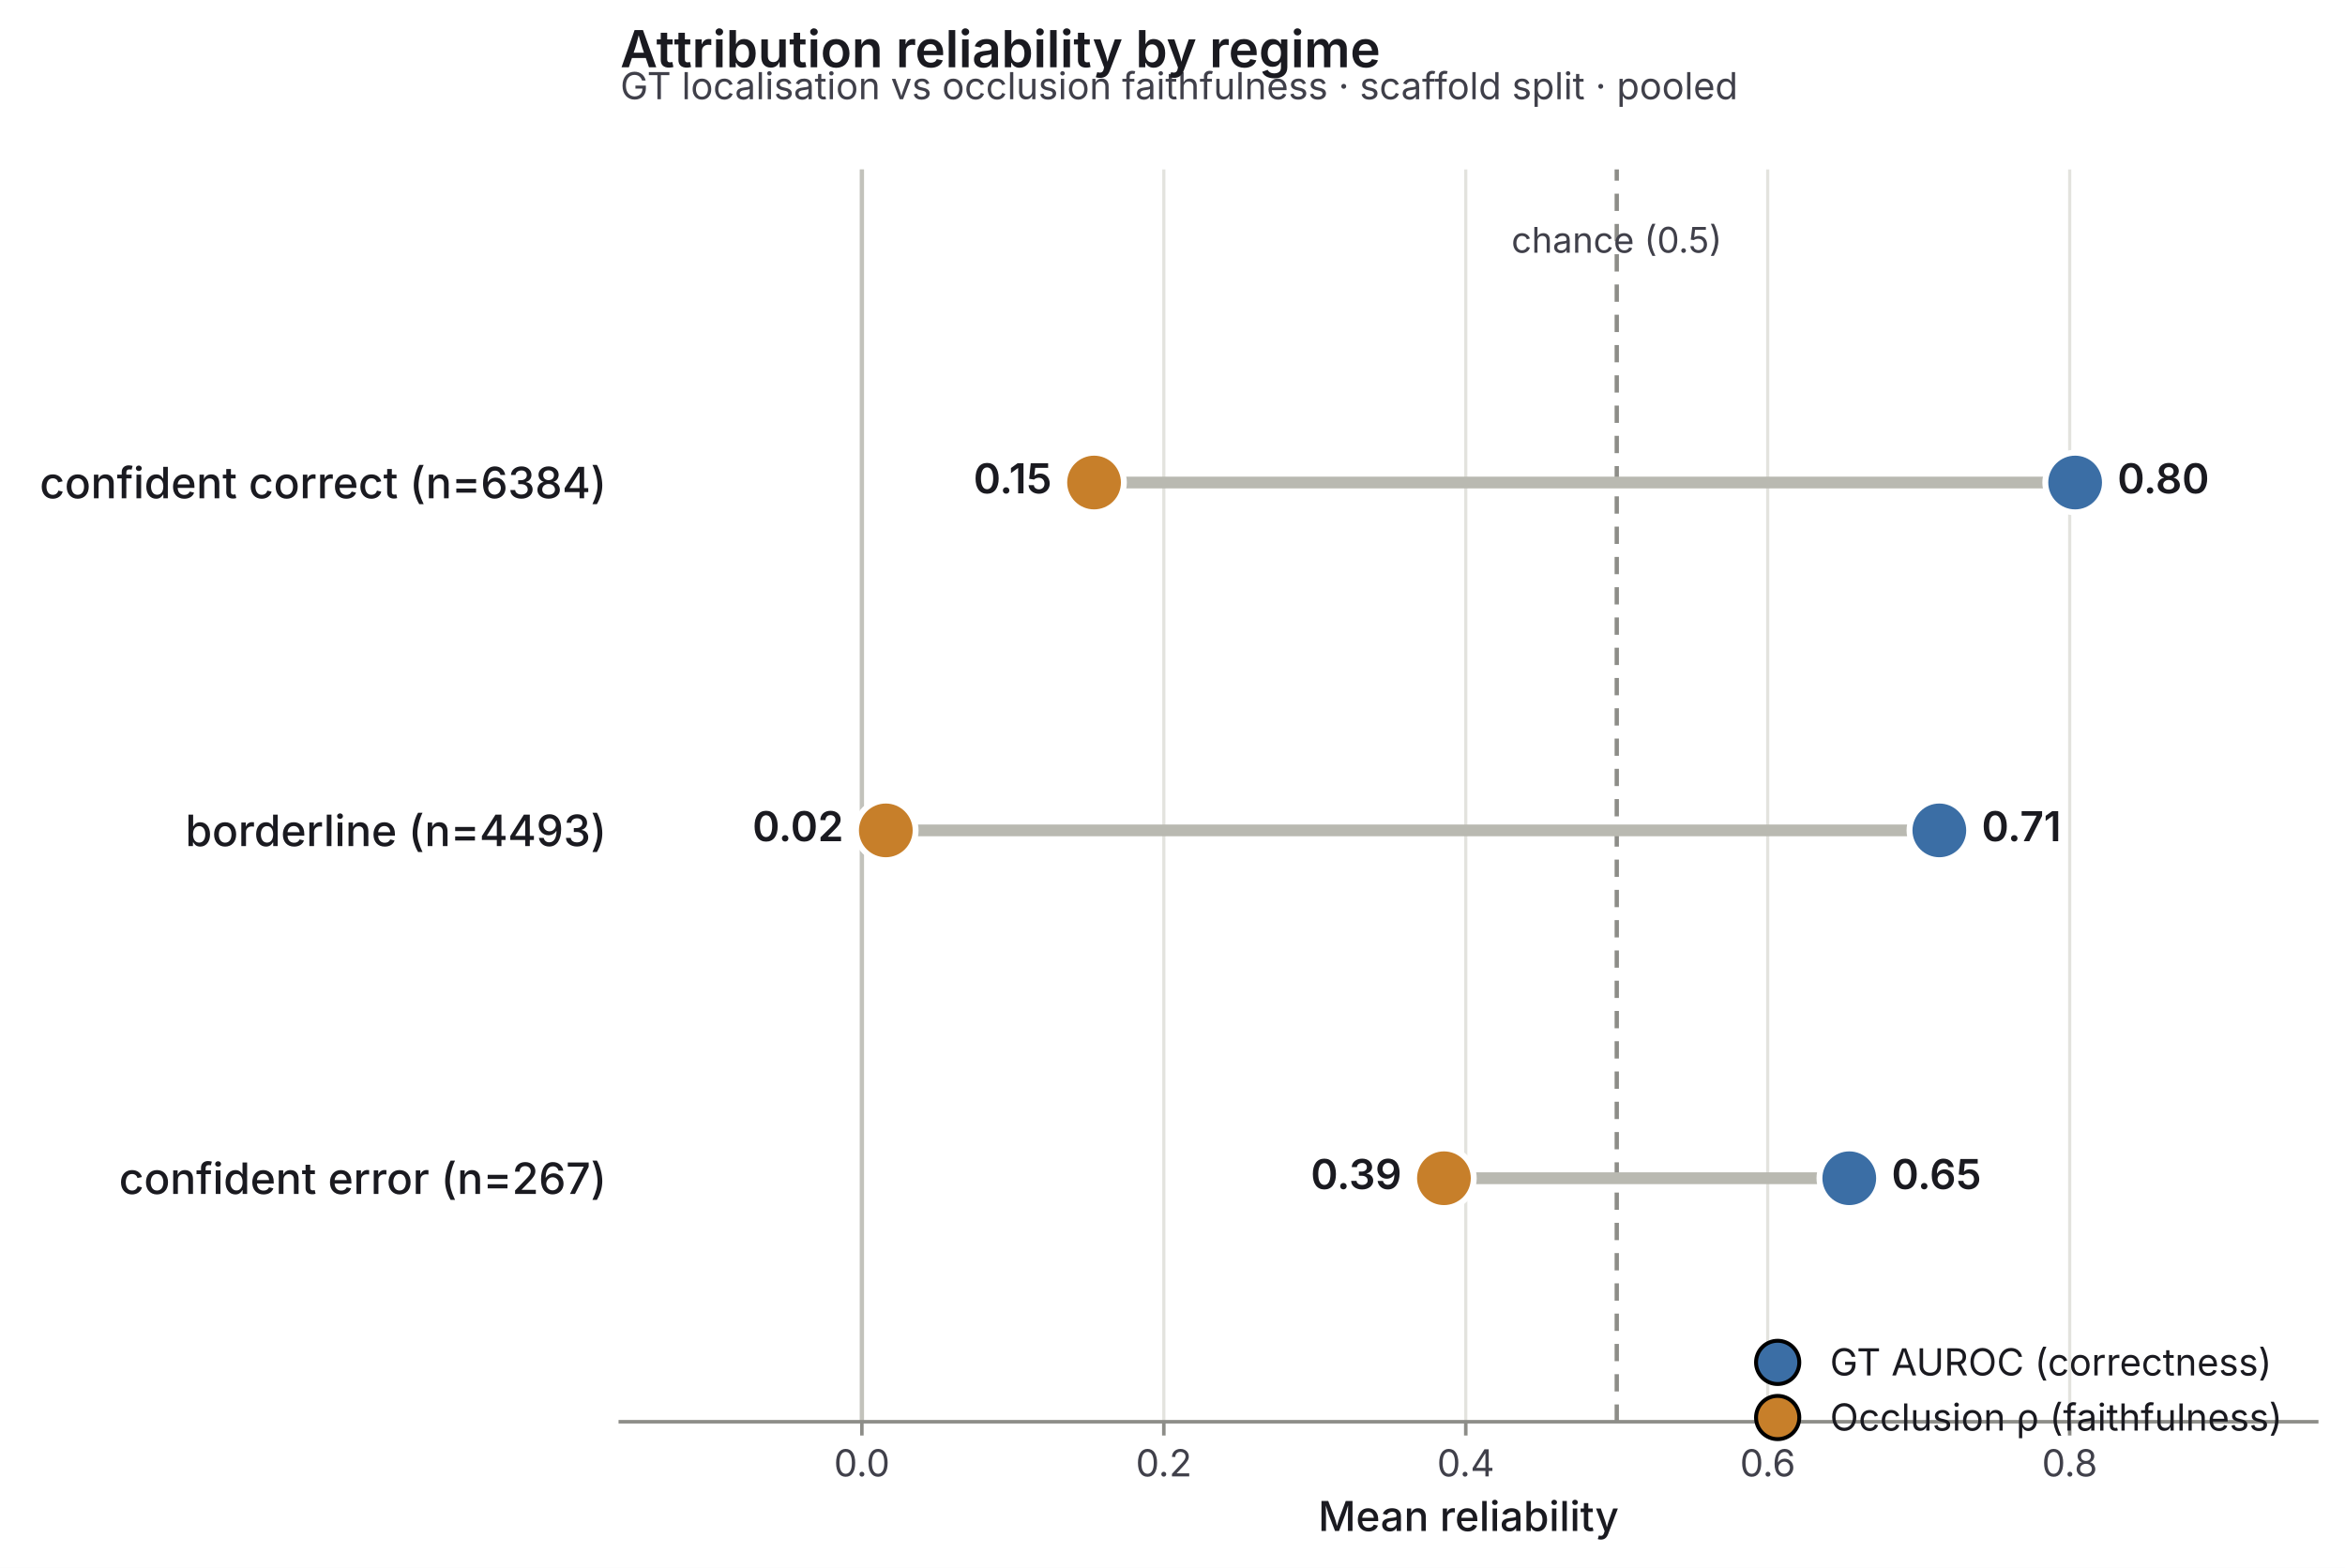
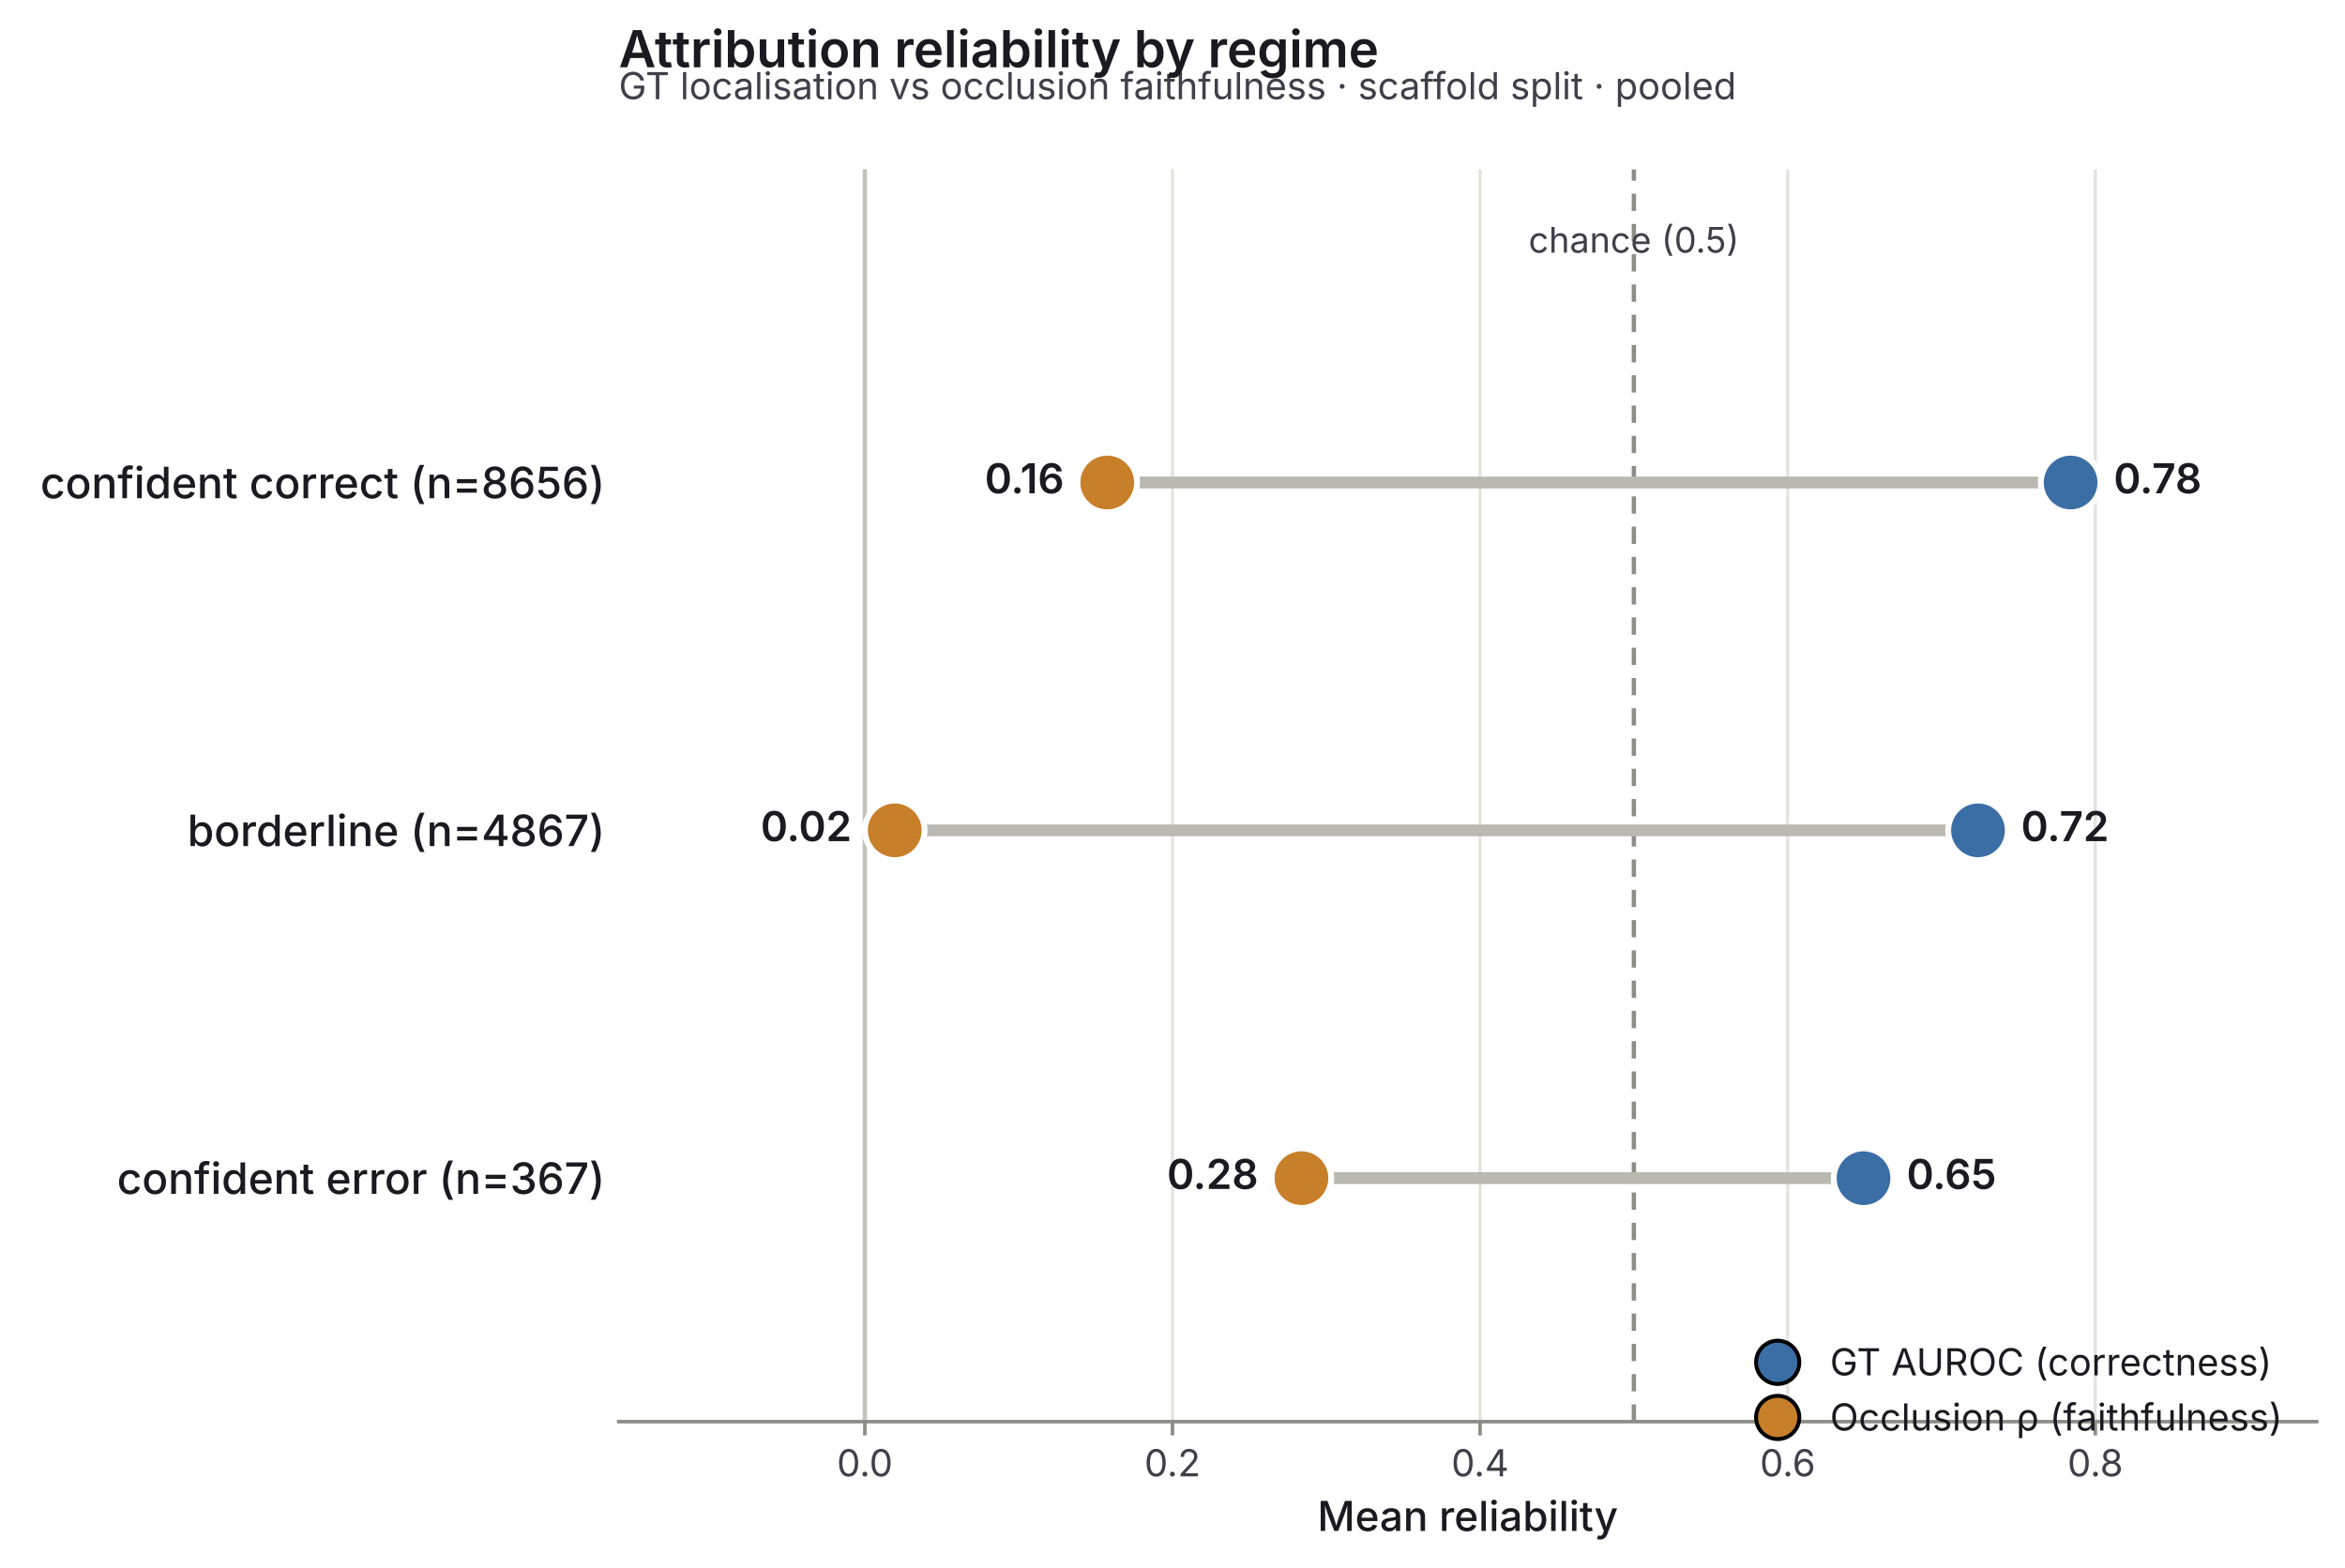
- <svg xmlns="http://www.w3.org/2000/svg" xmlns:xlink="http://www.w3.org/1999/xlink" width="596.405pt" height="398.849pt" viewBox="0 0 596.405 398.849" version="1.1">
+ <svg xmlns="http://www.w3.org/2000/svg" xmlns:xlink="http://www.w3.org/1999/xlink" width="596.436pt" height="398.849pt" viewBox="0 0 596.436 398.849" version="1.1">
  <defs>
    <style type="text/css">*{stroke-linejoin: round; stroke-linecap: butt}</style>
  </defs>
  <g id="figure_1">
    <g id="patch_1">
-       <path d="M 0 398.849  L 596.405 398.849  L 596.405 0  L 0 0  z " style="fill: #ffffff" />
+       <path d="M 0 398.849  L 596.436 398.849  L 596.436 0  L 0 0  z " style="fill: #ffffff" />
    </g>
    <g id="axes_1">
      <g id="patch_2">
-         <path d="M 157.765 361.668  L 589.205 361.668  L 589.205 43.108  L 157.765 43.108  z " style="fill: #ffffff" />
+         <path d="M 157.376 361.668  L 589.236 361.668  L 589.236 43.108  L 157.376 43.108  z " style="fill: #ffffff" />
      </g>
      <g id="matplotlib.axis_1">
        <g id="xtick_1">
          <g id="line2d_1">
-             <path d="M 219.202 361.668  L 219.202 43.108  " clip-path="url(#pbb2a6920a5)" style="fill: none; stroke: #e3e3de; stroke-width: 0.8; stroke-linecap: round" />
+             <path d="M 219.968 361.668  L 219.968 43.108  " clip-path="url(#p9d182dc64b)" style="fill: none; stroke: #e3e3de; stroke-width: 0.8; stroke-linecap: round" />
          </g>
          <g id="line2d_2">
            <defs>
-               <path id="m4a54503fb7" d="M 0 0  L 0 3.5  " style="stroke: #8d8d88; stroke-width: 0.9" />
+               <path id="md3ebcc2f63" d="M 0 0  L 0 3.5  " style="stroke: #8d8d88; stroke-width: 0.9" />
            </defs>
            <g>
-               <use xlink:href="#m4a54503fb7" x="219.202" y="361.668" style="fill: #8d8d88; stroke: #8d8d88; stroke-width: 0.9" />
+               <use xlink:href="#md3ebcc2f63" x="219.968" y="361.668" style="fill: #8d8d88; stroke: #8d8d88; stroke-width: 0.9" />
            </g>
          </g>
          <g id="text_1">
-             <text style="font-size: 9.5px; font-family: 'Inter', 'Liberation Sans', 'Arial', 'Helvetica', 'DejaVu Sans', sans-serif; text-anchor: middle; fill: #40404a" x="219.202" y="375.58" transform="rotate(-0 219.2016 375.5797)">0.0</text>
+             <text style="font-size: 9.5px; font-family: 'Inter', 'Liberation Sans', 'Arial', 'Helvetica', 'DejaVu Sans', sans-serif; text-anchor: middle; fill: #40404a" x="219.968" y="375.58" transform="rotate(-0 219.9682 375.5797)">0.0</text>
          </g>
        </g>
        <g id="xtick_2">
          <g id="line2d_3">
-             <path d="M 295.997 361.668  L 295.997 43.108  " clip-path="url(#pbb2a6920a5)" style="fill: none; stroke: #e3e3de; stroke-width: 0.8; stroke-linecap: round" />
+             <path d="M 298.208 361.668  L 298.208 43.108  " clip-path="url(#p9d182dc64b)" style="fill: none; stroke: #e3e3de; stroke-width: 0.8; stroke-linecap: round" />
          </g>
          <g id="line2d_4">
            <g>
-               <use xlink:href="#m4a54503fb7" x="295.997" y="361.668" style="fill: #8d8d88; stroke: #8d8d88; stroke-width: 0.9" />
+               <use xlink:href="#md3ebcc2f63" x="298.208" y="361.668" style="fill: #8d8d88; stroke: #8d8d88; stroke-width: 0.9" />
            </g>
          </g>
          <g id="text_2">
-             <text style="font-size: 9.5px; font-family: 'Inter', 'Liberation Sans', 'Arial', 'Helvetica', 'DejaVu Sans', sans-serif; text-anchor: middle; fill: #40404a" x="295.997" y="375.58" transform="rotate(-0 295.9974 375.5797)">0.2</text>
+             <text style="font-size: 9.5px; font-family: 'Inter', 'Liberation Sans', 'Arial', 'Helvetica', 'DejaVu Sans', sans-serif; text-anchor: middle; fill: #40404a" x="298.208" y="375.58" transform="rotate(-0 298.2079 375.5797)">0.2</text>
          </g>
        </g>
        <g id="xtick_3">
          <g id="line2d_5">
-             <path d="M 372.793 361.668  L 372.793 43.108  " clip-path="url(#pbb2a6920a5)" style="fill: none; stroke: #e3e3de; stroke-width: 0.8; stroke-linecap: round" />
+             <path d="M 376.448 361.668  L 376.448 43.108  " clip-path="url(#p9d182dc64b)" style="fill: none; stroke: #e3e3de; stroke-width: 0.8; stroke-linecap: round" />
          </g>
          <g id="line2d_6">
            <g>
-               <use xlink:href="#m4a54503fb7" x="372.793" y="361.668" style="fill: #8d8d88; stroke: #8d8d88; stroke-width: 0.9" />
+               <use xlink:href="#md3ebcc2f63" x="376.448" y="361.668" style="fill: #8d8d88; stroke: #8d8d88; stroke-width: 0.9" />
            </g>
          </g>
          <g id="text_3">
-             <text style="font-size: 9.5px; font-family: 'Inter', 'Liberation Sans', 'Arial', 'Helvetica', 'DejaVu Sans', sans-serif; text-anchor: middle; fill: #40404a" x="372.793" y="375.58" transform="rotate(-0 372.7933 375.5797)">0.4</text>
+             <text style="font-size: 9.5px; font-family: 'Inter', 'Liberation Sans', 'Arial', 'Helvetica', 'DejaVu Sans', sans-serif; text-anchor: middle; fill: #40404a" x="376.448" y="375.58" transform="rotate(-0 376.4476 375.5797)">0.4</text>
          </g>
        </g>
        <g id="xtick_4">
          <g id="line2d_7">
-             <path d="M 449.589 361.668  L 449.589 43.108  " clip-path="url(#pbb2a6920a5)" style="fill: none; stroke: #e3e3de; stroke-width: 0.8; stroke-linecap: round" />
+             <path d="M 454.687 361.668  L 454.687 43.108  " clip-path="url(#p9d182dc64b)" style="fill: none; stroke: #e3e3de; stroke-width: 0.8; stroke-linecap: round" />
          </g>
          <g id="line2d_8">
            <g>
-               <use xlink:href="#m4a54503fb7" x="449.589" y="361.668" style="fill: #8d8d88; stroke: #8d8d88; stroke-width: 0.9" />
+               <use xlink:href="#md3ebcc2f63" x="454.687" y="361.668" style="fill: #8d8d88; stroke: #8d8d88; stroke-width: 0.9" />
            </g>
          </g>
          <g id="text_4">
-             <text style="font-size: 9.5px; font-family: 'Inter', 'Liberation Sans', 'Arial', 'Helvetica', 'DejaVu Sans', sans-serif; text-anchor: middle; fill: #40404a" x="449.589" y="375.58" transform="rotate(-0 449.5892 375.5797)">0.6</text>
+             <text style="font-size: 9.5px; font-family: 'Inter', 'Liberation Sans', 'Arial', 'Helvetica', 'DejaVu Sans', sans-serif; text-anchor: middle; fill: #40404a" x="454.687" y="375.58" transform="rotate(-0 454.6873 375.5797)">0.6</text>
          </g>
        </g>
        <g id="xtick_5">
          <g id="line2d_9">
-             <path d="M 526.385 361.668  L 526.385 43.108  " clip-path="url(#pbb2a6920a5)" style="fill: none; stroke: #e3e3de; stroke-width: 0.8; stroke-linecap: round" />
+             <path d="M 532.927 361.668  L 532.927 43.108  " clip-path="url(#p9d182dc64b)" style="fill: none; stroke: #e3e3de; stroke-width: 0.8; stroke-linecap: round" />
          </g>
          <g id="line2d_10">
            <g>
-               <use xlink:href="#m4a54503fb7" x="526.385" y="361.668" style="fill: #8d8d88; stroke: #8d8d88; stroke-width: 0.9" />
+               <use xlink:href="#md3ebcc2f63" x="532.927" y="361.668" style="fill: #8d8d88; stroke: #8d8d88; stroke-width: 0.9" />
            </g>
          </g>
          <g id="text_5">
-             <text style="font-size: 9.5px; font-family: 'Inter', 'Liberation Sans', 'Arial', 'Helvetica', 'DejaVu Sans', sans-serif; text-anchor: middle; fill: #40404a" x="526.385" y="375.58" transform="rotate(-0 526.3851 375.5797)">0.8</text>
+             <text style="font-size: 9.5px; font-family: 'Inter', 'Liberation Sans', 'Arial', 'Helvetica', 'DejaVu Sans', sans-serif; text-anchor: middle; fill: #40404a" x="532.927" y="375.58" transform="rotate(-0 532.9271 375.5797)">0.8</text>
          </g>
        </g>
        <g id="text_6">
-           <text style="font-weight: 500; font-size: 10.5px; font-family: 'Inter', 'Liberation Sans', 'Arial', 'Helvetica', 'DejaVu Sans', sans-serif; text-anchor: middle; fill: #1a1a20" x="373.485" y="389.465" transform="rotate(-0 373.4848 389.4655)">Mean reliability</text>
+           <text style="font-weight: 500; font-size: 10.5px; font-family: 'Inter', 'Liberation Sans', 'Arial', 'Helvetica', 'DejaVu Sans', sans-serif; text-anchor: middle; fill: #1a1a20" x="373.306" y="389.465" transform="rotate(-0 373.3064 389.4655)">Mean reliability</text>
        </g>
      </g>
      <g id="matplotlib.axis_2">
        <g id="ytick_1">
          <g id="line2d_11" />
          <g id="text_7">
-             <text style="font-weight: 500; font-size: 11px; font-family: 'Inter', 'Liberation Sans', 'Arial', 'Helvetica', 'DejaVu Sans', sans-serif; text-anchor: end; fill: #1a1a20" x="154.265" y="126.75" transform="rotate(-0 154.2648 126.7497)">confident correct  (n=6384)</text>
+             <text style="font-weight: 500; font-size: 11px; font-family: 'Inter', 'Liberation Sans', 'Arial', 'Helvetica', 'DejaVu Sans', sans-serif; text-anchor: end; fill: #1a1a20" x="153.876" y="126.75" transform="rotate(-0 153.8764 126.7497)">confident correct  (n=8656)</text>
          </g>
        </g>
        <g id="ytick_2">
          <g id="line2d_12" />
          <g id="text_8">
-             <text style="font-weight: 500; font-size: 11px; font-family: 'Inter', 'Liberation Sans', 'Arial', 'Helvetica', 'DejaVu Sans', sans-serif; text-anchor: end; fill: #1a1a20" x="154.265" y="215.239" transform="rotate(-0 154.2648 215.2386)">borderline  (n=4493)</text>
+             <text style="font-weight: 500; font-size: 11px; font-family: 'Inter', 'Liberation Sans', 'Arial', 'Helvetica', 'DejaVu Sans', sans-serif; text-anchor: end; fill: #1a1a20" x="153.876" y="215.239" transform="rotate(-0 153.8764 215.2386)">borderline  (n=4867)</text>
          </g>
        </g>
        <g id="ytick_3">
          <g id="line2d_13" />
          <g id="text_9">
-             <text style="font-weight: 500; font-size: 11px; font-family: 'Inter', 'Liberation Sans', 'Arial', 'Helvetica', 'DejaVu Sans', sans-serif; text-anchor: end; fill: #1a1a20" x="154.265" y="303.727" transform="rotate(-0 154.2648 303.7275)">confident error  (n=267)</text>
+             <text style="font-weight: 500; font-size: 11px; font-family: 'Inter', 'Liberation Sans', 'Arial', 'Helvetica', 'DejaVu Sans', sans-serif; text-anchor: end; fill: #1a1a20" x="153.876" y="303.727" transform="rotate(-0 153.8764 303.7275)">confident error  (n=367)</text>
          </g>
        </g>
      </g>
      <g id="line2d_14">
-         <path d="M 219.202 361.668  L 219.202 43.108  " clip-path="url(#pbb2a6920a5)" style="fill: none; stroke: #c2c2bb; stroke-width: 1.1; stroke-linecap: round" />
+         <path d="M 219.968 361.668  L 219.968 43.108  " clip-path="url(#p9d182dc64b)" style="fill: none; stroke: #c2c2bb; stroke-width: 1.1; stroke-linecap: round" />
      </g>
      <g id="line2d_15">
-         <path d="M 411.191 361.668  L 411.191 43.108  " clip-path="url(#pbb2a6920a5)" style="fill: none; stroke-dasharray: 4.4,3.3; stroke-dashoffset: 0; stroke: #8d8d88; stroke-width: 1.1" />
+         <path d="M 415.567 361.668  L 415.567 43.108  " clip-path="url(#p9d182dc64b)" style="fill: none; stroke-dasharray: 4.4,3.3; stroke-dashoffset: 0; stroke: #8d8d88; stroke-width: 1.1" />
      </g>
      <g id="line2d_16">
-         <path d="M 527.768 122.748  L 278.253 122.748  " clip-path="url(#pbb2a6920a5)" style="fill: none; stroke: #b9b9b1; stroke-width: 3; stroke-linecap: round" />
+         <path d="M 526.645 122.748  L 281.618 122.748  " clip-path="url(#p9d182dc64b)" style="fill: none; stroke: #b9b9b1; stroke-width: 3; stroke-linecap: round" />
      </g>
      <g id="line2d_17">
-         <path d="M 493.232 211.237  L 225.288 211.237  " clip-path="url(#pbb2a6920a5)" style="fill: none; stroke: #b9b9b1; stroke-width: 3; stroke-linecap: round" />
+         <path d="M 503.092 211.237  L 227.57 211.237  " clip-path="url(#p9d182dc64b)" style="fill: none; stroke: #b9b9b1; stroke-width: 3; stroke-linecap: round" />
      </g>
      <g id="line2d_18">
-         <path d="M 470.327 299.726  L 367.238 299.726  " clip-path="url(#pbb2a6920a5)" style="fill: none; stroke: #b9b9b1; stroke-width: 3; stroke-linecap: round" />
+         <path d="M 473.979 299.726  L 331.009 299.726  " clip-path="url(#p9d182dc64b)" style="fill: none; stroke: #b9b9b1; stroke-width: 3; stroke-linecap: round" />
      </g>
      <g id="patch_3">
-         <path d="M 157.765 361.668  L 589.205 361.668  " style="fill: none; stroke: #8d8d88; stroke-width: 0.9; stroke-linejoin: miter; stroke-linecap: square" />
+         <path d="M 157.376 361.668  L 589.236 361.668  " style="fill: none; stroke: #8d8d88; stroke-width: 0.9; stroke-linejoin: miter; stroke-linecap: square" />
      </g>
      <g id="text_10">
-         <text style="font-size: 9px; font-family: 'Inter', 'Liberation Sans', 'Arial', 'Helvetica', 'DejaVu Sans', sans-serif; text-anchor: middle; fill: #40404a" x="411.191" y="64.279" transform="rotate(-0 411.1913 64.27899)">chance (0.5)</text>
+         <text style="font-size: 9px; font-family: 'Inter', 'Liberation Sans', 'Arial', 'Helvetica', 'DejaVu Sans', sans-serif; text-anchor: middle; fill: #40404a" x="415.567" y="64.279" transform="rotate(-0 415.5675 64.27899)">chance (0.5)</text>
      </g>
      <g id="text_11">
-         <text style="font-weight: 600; font-size: 10.5px; font-family: 'Inter', 'Liberation Sans', 'Arial', 'Helvetica', 'DejaVu Sans', sans-serif; text-anchor: end; fill: #1a1a20" x="267.501" y="125.496" transform="rotate(-0 267.5014 125.4965)">0.15</text>
+         <text style="font-weight: 600; font-size: 10.5px; font-family: 'Inter', 'Liberation Sans', 'Arial', 'Helvetica', 'DejaVu Sans', sans-serif; text-anchor: end; fill: #1a1a20" x="270.664" y="125.496" transform="rotate(-0 270.664 125.4965)">0.16</text>
      </g>
      <g id="text_12">
-         <text style="font-weight: 600; font-size: 10.5px; font-family: 'Inter', 'Liberation Sans', 'Arial', 'Helvetica', 'DejaVu Sans', sans-serif; text-anchor: start; fill: #1a1a20" x="538.52" y="125.496" transform="rotate(-0 538.5196 125.4965)">0.80</text>
+         <text style="font-weight: 600; font-size: 10.5px; font-family: 'Inter', 'Liberation Sans', 'Arial', 'Helvetica', 'DejaVu Sans', sans-serif; text-anchor: start; fill: #1a1a20" x="537.598" y="125.496" transform="rotate(-0 537.5982 125.4965)">0.78</text>
      </g>
      <g id="text_13">
-         <text style="font-weight: 600; font-size: 10.5px; font-family: 'Inter', 'Liberation Sans', 'Arial', 'Helvetica', 'DejaVu Sans', sans-serif; text-anchor: end; fill: #1a1a20" x="214.537" y="213.985" transform="rotate(-0 214.5366 213.9854)">0.02</text>
+         <text style="font-weight: 600; font-size: 10.5px; font-family: 'Inter', 'Liberation Sans', 'Arial', 'Helvetica', 'DejaVu Sans', sans-serif; text-anchor: end; fill: #1a1a20" x="216.616" y="213.985" transform="rotate(-0 216.616 213.9854)">0.02</text>
      </g>
      <g id="text_14">
-         <text style="font-weight: 600; font-size: 10.5px; font-family: 'Inter', 'Liberation Sans', 'Arial', 'Helvetica', 'DejaVu Sans', sans-serif; text-anchor: start; fill: #1a1a20" x="503.983" y="213.985" transform="rotate(-0 503.9832 213.9854)">0.71</text>
+         <text style="font-weight: 600; font-size: 10.5px; font-family: 'Inter', 'Liberation Sans', 'Arial', 'Helvetica', 'DejaVu Sans', sans-serif; text-anchor: start; fill: #1a1a20" x="514.046" y="213.985" transform="rotate(-0 514.046 213.9854)">0.72</text>
      </g>
      <g id="text_15">
-         <text style="font-weight: 600; font-size: 10.5px; font-family: 'Inter', 'Liberation Sans', 'Arial', 'Helvetica', 'DejaVu Sans', sans-serif; text-anchor: end; fill: #1a1a20" x="356.487" y="302.474" transform="rotate(-0 356.4867 302.4743)">0.39</text>
+         <text style="font-weight: 600; font-size: 10.5px; font-family: 'Inter', 'Liberation Sans', 'Arial', 'Helvetica', 'DejaVu Sans', sans-serif; text-anchor: end; fill: #1a1a20" x="320.055" y="302.474" transform="rotate(-0 320.0552 302.4743)">0.28</text>
      </g>
      <g id="text_16">
-         <text style="font-weight: 600; font-size: 10.5px; font-family: 'Inter', 'Liberation Sans', 'Arial', 'Helvetica', 'DejaVu Sans', sans-serif; text-anchor: start; fill: #1a1a20" x="481.079" y="302.474" transform="rotate(-0 481.0789 302.4743)">0.65</text>
+         <text style="font-weight: 600; font-size: 10.5px; font-family: 'Inter', 'Liberation Sans', 'Arial', 'Helvetica', 'DejaVu Sans', sans-serif; text-anchor: start; fill: #1a1a20" x="484.932" y="302.474" transform="rotate(-0 484.9321 302.4743)">0.65</text>
      </g>
      <g id="text_17">
-         <text style="font-size: 9.5px; font-family: 'Inter', 'Liberation Sans', 'Arial', 'Helvetica', 'DejaVu Sans', sans-serif; text-anchor: start; fill: #40404a" x="157.765" y="25.242" transform="rotate(-0 157.7648 25.24184)">GT localisation vs occlusion faithfulness · scaffold split · pooled</text>
+         <text style="font-size: 9.5px; font-family: 'Inter', 'Liberation Sans', 'Arial', 'Helvetica', 'DejaVu Sans', sans-serif; text-anchor: start; fill: #40404a" x="157.376" y="25.242" transform="rotate(-0 157.3764 25.24184)">GT localisation vs occlusion faithfulness · scaffold split · pooled</text>
      </g>
      <g id="text_18">
-         <text style="font-weight: 600; font-size: 13px; font-family: 'Inter', 'Liberation Sans', 'Arial', 'Helvetica', 'DejaVu Sans', sans-serif; text-anchor: start; fill: #1a1a20" x="157.765" y="17.108" transform="rotate(-0 157.7648 17.10844)">Attribution reliability by regime</text>
+         <text style="font-weight: 600; font-size: 13px; font-family: 'Inter', 'Liberation Sans', 'Arial', 'Helvetica', 'DejaVu Sans', sans-serif; text-anchor: start; fill: #1a1a20" x="157.376" y="17.108" transform="rotate(-0 157.3764 17.10844)">Attribution reliability by regime</text>
      </g>
      <g id="PathCollection_1">
        <defs>
-           <path id="mbe530706ba" d="M 0 7.583  C 2.011 7.583 3.94 6.784 5.362 5.362  C 6.784 3.94 7.583 2.011 7.583 0  C 7.583 -2.011 6.784 -3.94 5.362 -5.362  C 3.94 -6.784 2.011 -7.583 0 -7.583  C -2.011 -7.583 -3.94 -6.784 -5.362 -5.362  C -6.784 -3.94 -7.583 -2.011 -7.583 0  C -7.583 2.011 -6.784 3.94 -5.362 5.362  C -3.94 6.784 -2.011 7.583 0 7.583  z " style="stroke: #ffffff; stroke-width: 1.5" />
+           <path id="mba106f79cf" d="M 0 7.583  C 2.011 7.583 3.94 6.784 5.362 5.362  C 6.784 3.94 7.583 2.011 7.583 0  C 7.583 -2.011 6.784 -3.94 5.362 -5.362  C 3.94 -6.784 2.011 -7.583 0 -7.583  C -2.011 -7.583 -3.94 -6.784 -5.362 -5.362  C -6.784 -3.94 -7.583 -2.011 -7.583 0  C -7.583 2.011 -6.784 3.94 -5.362 5.362  C -3.94 6.784 -2.011 7.583 0 7.583  z " style="stroke: #ffffff; stroke-width: 1.5" />
        </defs>
-         <g clip-path="url(#pbb2a6920a5)">
-           <use xlink:href="#mbe530706ba" x="527.768" y="122.748" style="fill: #3b6ea5; stroke: #ffffff; stroke-width: 1.5" />
+         <g clip-path="url(#p9d182dc64b)">
+           <use xlink:href="#mba106f79cf" x="526.645" y="122.748" style="fill: #3b6ea5; stroke: #ffffff; stroke-width: 1.5" />
        </g>
      </g>
      <g id="PathCollection_2">
        <defs>
-           <path id="m2ebcf415f2" d="M 0 7.583  C 2.011 7.583 3.94 6.784 5.362 5.362  C 6.784 3.94 7.583 2.011 7.583 0  C 7.583 -2.011 6.784 -3.94 5.362 -5.362  C 3.94 -6.784 2.011 -7.583 0 -7.583  C -2.011 -7.583 -3.94 -6.784 -5.362 -5.362  C -6.784 -3.94 -7.583 -2.011 -7.583 0  C -7.583 2.011 -6.784 3.94 -5.362 5.362  C -3.94 6.784 -2.011 7.583 0 7.583  z " style="stroke: #ffffff; stroke-width: 1.5" />
+           <path id="m4a5b1296b9" d="M 0 7.583  C 2.011 7.583 3.94 6.784 5.362 5.362  C 6.784 3.94 7.583 2.011 7.583 0  C 7.583 -2.011 6.784 -3.94 5.362 -5.362  C 3.94 -6.784 2.011 -7.583 0 -7.583  C -2.011 -7.583 -3.94 -6.784 -5.362 -5.362  C -6.784 -3.94 -7.583 -2.011 -7.583 0  C -7.583 2.011 -6.784 3.94 -5.362 5.362  C -3.94 6.784 -2.011 7.583 0 7.583  z " style="stroke: #ffffff; stroke-width: 1.5" />
        </defs>
-         <g clip-path="url(#pbb2a6920a5)">
-           <use xlink:href="#m2ebcf415f2" x="278.253" y="122.748" style="fill: #c77f2a; stroke: #ffffff; stroke-width: 1.5" />
+         <g clip-path="url(#p9d182dc64b)">
+           <use xlink:href="#m4a5b1296b9" x="281.618" y="122.748" style="fill: #c77f2a; stroke: #ffffff; stroke-width: 1.5" />
        </g>
      </g>
      <g id="PathCollection_3">
-         <g clip-path="url(#pbb2a6920a5)">
-           <use xlink:href="#mbe530706ba" x="493.232" y="211.237" style="fill: #3b6ea5; stroke: #ffffff; stroke-width: 1.5" />
+         <g clip-path="url(#p9d182dc64b)">
+           <use xlink:href="#mba106f79cf" x="503.092" y="211.237" style="fill: #3b6ea5; stroke: #ffffff; stroke-width: 1.5" />
        </g>
      </g>
      <g id="PathCollection_4">
-         <g clip-path="url(#pbb2a6920a5)">
-           <use xlink:href="#m2ebcf415f2" x="225.288" y="211.237" style="fill: #c77f2a; stroke: #ffffff; stroke-width: 1.5" />
+         <g clip-path="url(#p9d182dc64b)">
+           <use xlink:href="#m4a5b1296b9" x="227.57" y="211.237" style="fill: #c77f2a; stroke: #ffffff; stroke-width: 1.5" />
        </g>
      </g>
      <g id="PathCollection_5">
-         <g clip-path="url(#pbb2a6920a5)">
-           <use xlink:href="#mbe530706ba" x="470.327" y="299.726" style="fill: #3b6ea5; stroke: #ffffff; stroke-width: 1.5" />
+         <g clip-path="url(#p9d182dc64b)">
+           <use xlink:href="#mba106f79cf" x="473.979" y="299.726" style="fill: #3b6ea5; stroke: #ffffff; stroke-width: 1.5" />
        </g>
      </g>
      <g id="PathCollection_6">
-         <g clip-path="url(#pbb2a6920a5)">
-           <use xlink:href="#m2ebcf415f2" x="367.238" y="299.726" style="fill: #c77f2a; stroke: #ffffff; stroke-width: 1.5" />
+         <g clip-path="url(#p9d182dc64b)">
+           <use xlink:href="#m4a5b1296b9" x="331.009" y="299.726" style="fill: #c77f2a; stroke: #ffffff; stroke-width: 1.5" />
        </g>
      </g>
      <g id="legend_1">
        <g id="line2d_19">
-           <path d="M 442.614 346.574  L 452.114 346.574  L 461.614 346.574  " style="fill: none; stroke: #000000; stroke-opacity: 0; stroke-width: 1.9; stroke-linecap: round" />
+           <path d="M 442.645 346.574  L 452.145 346.574  L 461.645 346.574  " style="fill: none; stroke: #000000; stroke-opacity: 0; stroke-width: 1.9; stroke-linecap: round" />
          <defs>
-             <path id="m145f0c3526" d="M 0 5.5  C 1.459 5.5 2.858 4.92 3.889 3.889  C 4.92 2.858 5.5 1.459 5.5 0  C 5.5 -1.459 4.92 -2.858 3.889 -3.889  C 2.858 -4.92 1.459 -5.5 0 -5.5  C -1.459 -5.5 -2.858 -4.92 -3.889 -3.889  C -4.92 -2.858 -5.5 -1.459 -5.5 0  C -5.5 1.459 -4.92 2.858 -3.889 3.889  C -2.858 4.92 -1.459 5.5 0 5.5  z " style="stroke: #000000" />
+             <path id="me84bdf9613" d="M 0 5.5  C 1.459 5.5 2.858 4.92 3.889 3.889  C 4.92 2.858 5.5 1.459 5.5 0  C 5.5 -1.459 4.92 -2.858 3.889 -3.889  C 2.858 -4.92 1.459 -5.5 0 -5.5  C -1.459 -5.5 -2.858 -4.92 -3.889 -3.889  C -4.92 -2.858 -5.5 -1.459 -5.5 0  C -5.5 1.459 -4.92 2.858 -3.889 3.889  C -2.858 4.92 -1.459 5.5 0 5.5  z " style="stroke: #000000" />
          </defs>
          <g>
-             <use xlink:href="#m145f0c3526" x="452.114" y="346.574" style="fill: #3b6ea5; stroke: #000000" />
+             <use xlink:href="#me84bdf9613" x="452.145" y="346.574" style="fill: #3b6ea5; stroke: #000000" />
          </g>
        </g>
        <g id="text_19">
-           <text style="font-size: 9.5px; font-family: 'Inter', 'Liberation Sans', 'Arial', 'Helvetica', 'DejaVu Sans', sans-serif; text-anchor: start; fill: #1a1a20" x="465.414" y="349.899" transform="rotate(-0 465.4139 349.8994)">GT AUROC (correctness)</text>
+           <text style="font-size: 9.5px; font-family: 'Inter', 'Liberation Sans', 'Arial', 'Helvetica', 'DejaVu Sans', sans-serif; text-anchor: start; fill: #1a1a20" x="465.445" y="349.899" transform="rotate(-0 465.4455 349.8994)">GT AUROC (correctness)</text>
        </g>
        <g id="line2d_20">
-           <path d="M 442.614 360.597  L 452.114 360.597  L 461.614 360.597  " style="fill: none; stroke: #000000; stroke-opacity: 0; stroke-width: 1.9; stroke-linecap: round" />
+           <path d="M 442.645 360.597  L 452.145 360.597  L 461.645 360.597  " style="fill: none; stroke: #000000; stroke-opacity: 0; stroke-width: 1.9; stroke-linecap: round" />
          <defs>
-             <path id="m3edb913f1f" d="M 0 5.5  C 1.459 5.5 2.858 4.92 3.889 3.889  C 4.92 2.858 5.5 1.459 5.5 0  C 5.5 -1.459 4.92 -2.858 3.889 -3.889  C 2.858 -4.92 1.459 -5.5 0 -5.5  C -1.459 -5.5 -2.858 -4.92 -3.889 -3.889  C -4.92 -2.858 -5.5 -1.459 -5.5 0  C -5.5 1.459 -4.92 2.858 -3.889 3.889  C -2.858 4.92 -1.459 5.5 0 5.5  z " style="stroke: #000000" />
+             <path id="mdc18d69c33" d="M 0 5.5  C 1.459 5.5 2.858 4.92 3.889 3.889  C 4.92 2.858 5.5 1.459 5.5 0  C 5.5 -1.459 4.92 -2.858 3.889 -3.889  C 2.858 -4.92 1.459 -5.5 0 -5.5  C -1.459 -5.5 -2.858 -4.92 -3.889 -3.889  C -4.92 -2.858 -5.5 -1.459 -5.5 0  C -5.5 1.459 -4.92 2.858 -3.889 3.889  C -2.858 4.92 -1.459 5.5 0 5.5  z " style="stroke: #000000" />
          </defs>
          <g>
-             <use xlink:href="#m3edb913f1f" x="452.114" y="360.597" style="fill: #c77f2a; stroke: #000000" />
+             <use xlink:href="#mdc18d69c33" x="452.145" y="360.597" style="fill: #c77f2a; stroke: #000000" />
          </g>
        </g>
        <g id="text_20">
-           <text style="font-size: 9.5px; font-family: 'Inter', 'Liberation Sans', 'Arial', 'Helvetica', 'DejaVu Sans', sans-serif; text-anchor: start; fill: #1a1a20" x="465.414" y="363.922" transform="rotate(-0 465.4139 363.9222)">Occlusion ρ (faithfulness)</text>
+           <text style="font-size: 9.5px; font-family: 'Inter', 'Liberation Sans', 'Arial', 'Helvetica', 'DejaVu Sans', sans-serif; text-anchor: start; fill: #1a1a20" x="465.445" y="363.922" transform="rotate(-0 465.4455 363.9222)">Occlusion ρ (faithfulness)</text>
        </g>
      </g>
    </g>
  </g>
  <defs>
-     <clipPath id="pbb2a6920a5">
-       <rect x="157.765" y="43.108" width="431.44" height="318.56" />
+     <clipPath id="p9d182dc64b">
+       <rect x="157.376" y="43.108" width="431.86" height="318.56" />
    </clipPath>
  </defs>
</svg>
